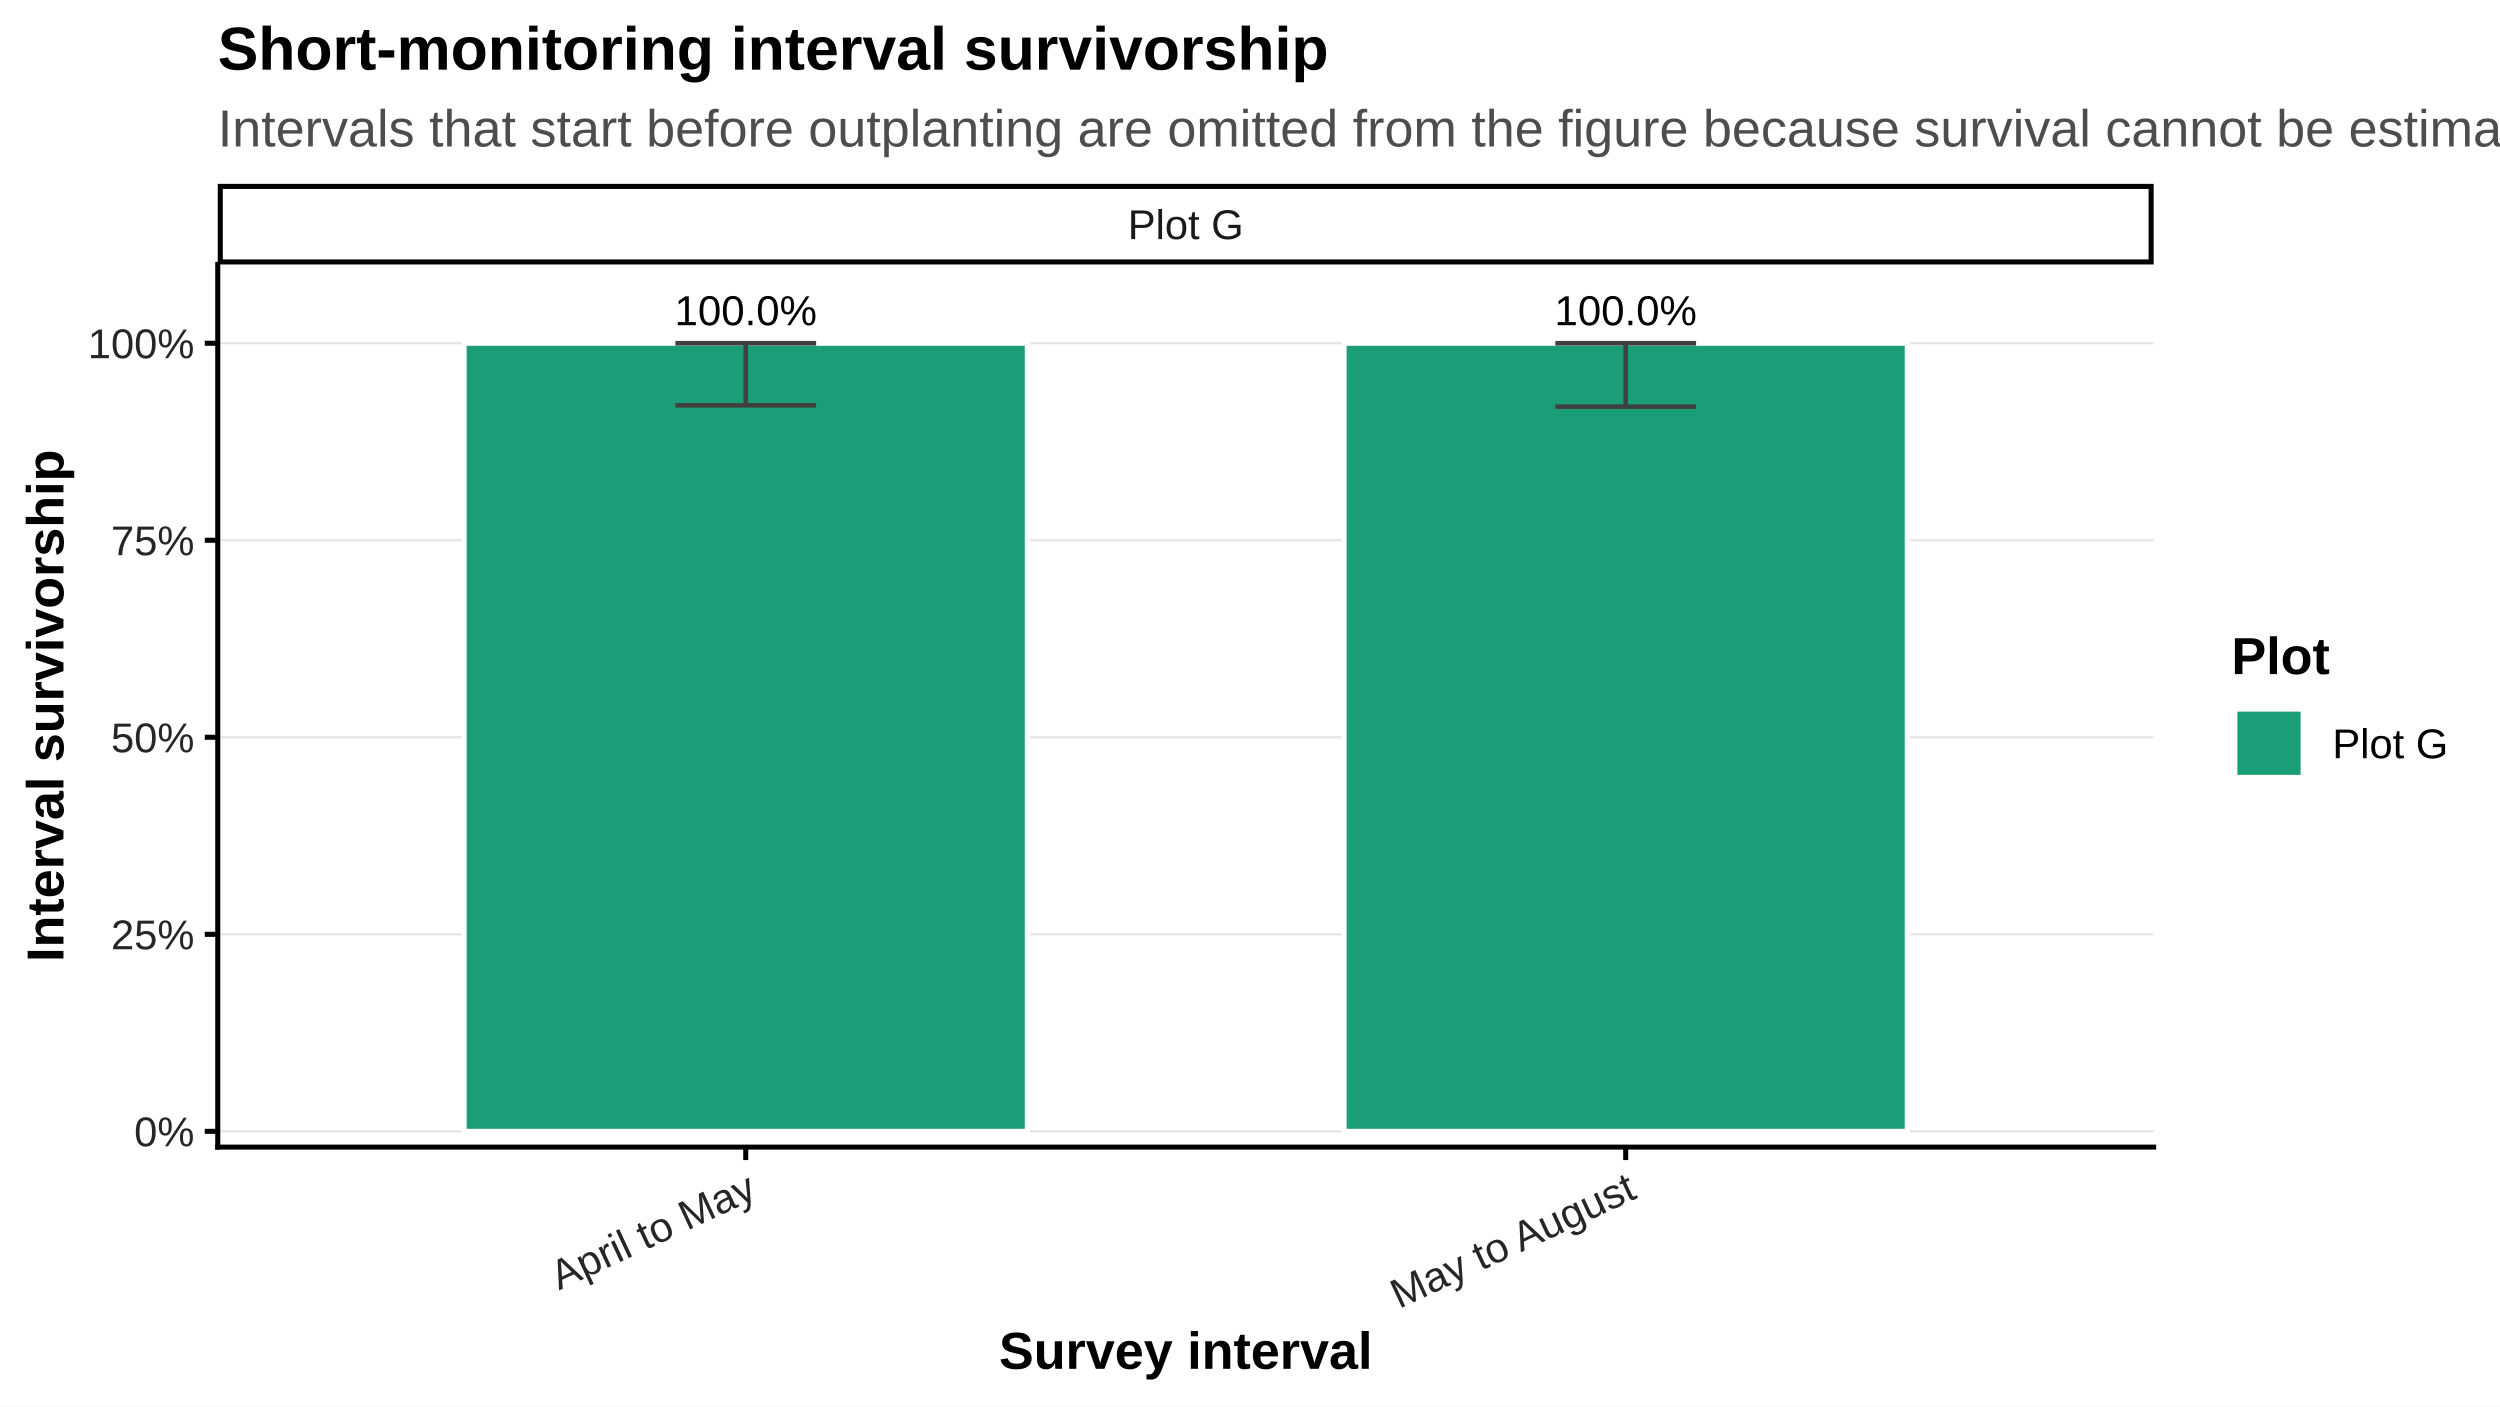
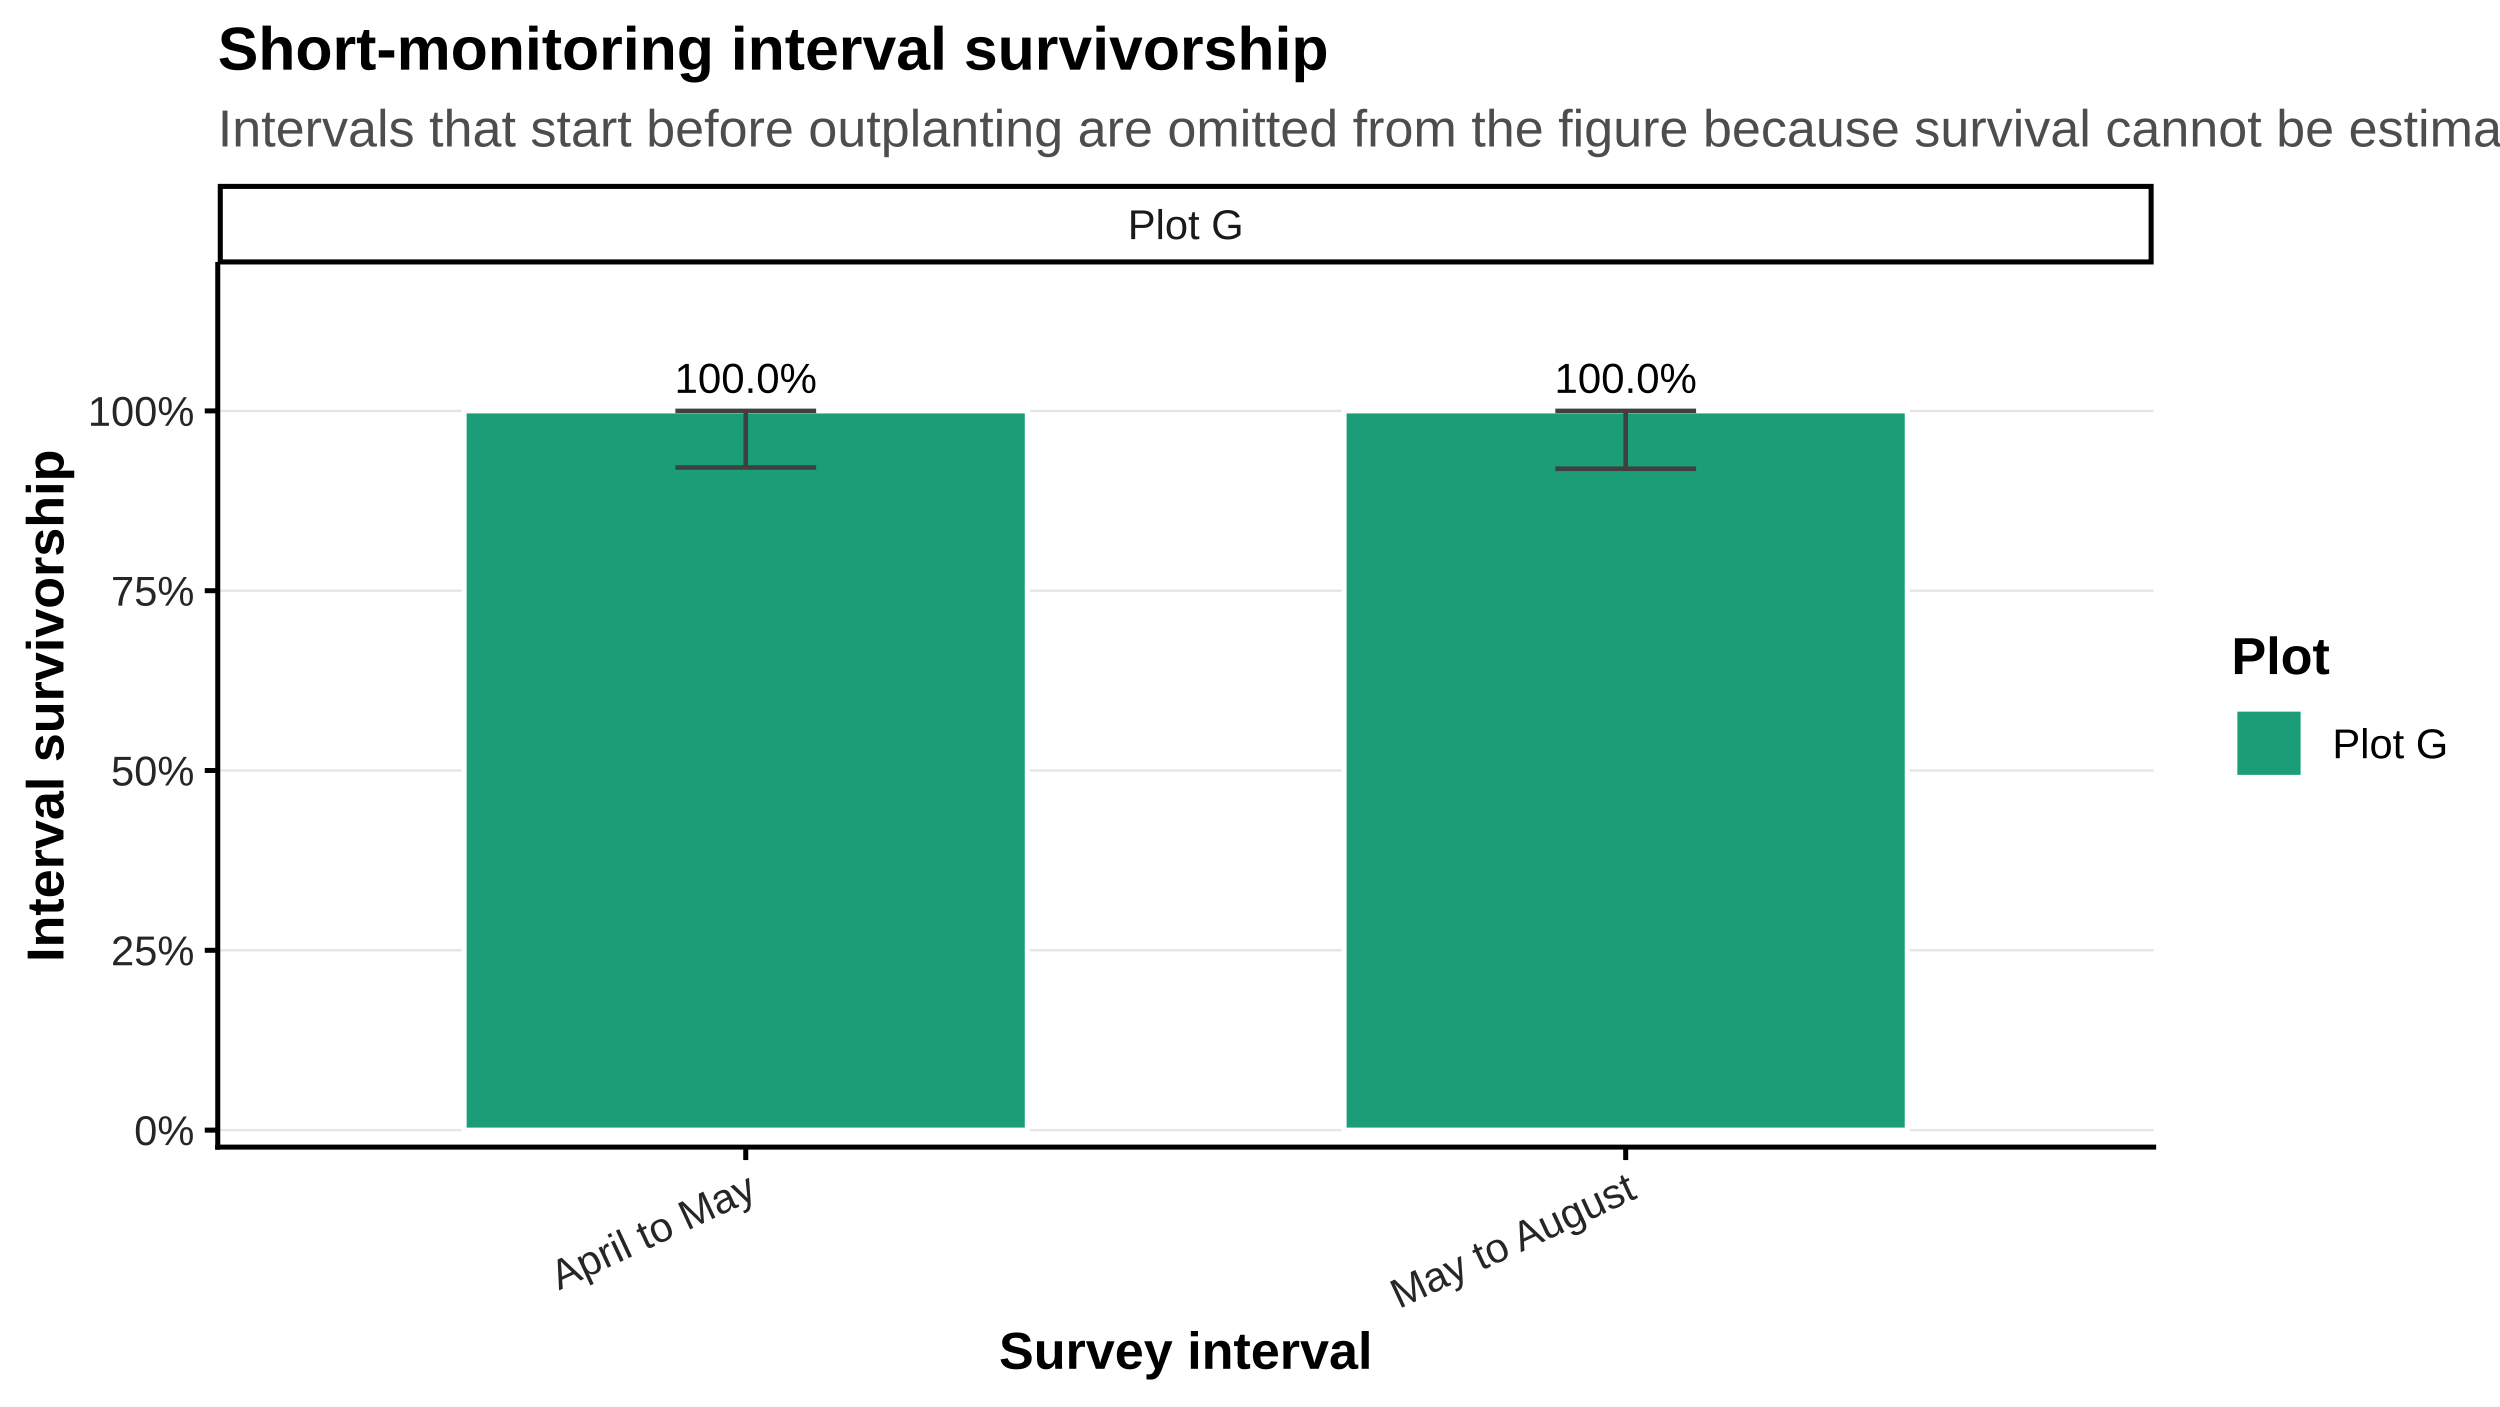
<svg xmlns="http://www.w3.org/2000/svg" class="svglite" width="576.00pt" height="324.00pt" viewBox="0 0 576.00 324.00">
  <defs>
    <style type="text/css">
    .svglite line, .svglite polyline, .svglite polygon, .svglite path, .svglite rect, .svglite circle {
      fill: none;
      stroke: #000000;
      stroke-linecap: round;
      stroke-linejoin: round;
      stroke-miterlimit: 10.00;
    }
    .svglite text {
      white-space: pre;
    }
  </style>
  </defs>
  <rect width="100%" height="100%" style="stroke: none; fill: #FFFFFF;" />
  <defs>
    <clipPath id="cpMC4wMHw1NzYuMDB8MC4wMHwzMjQuMDA=">
      <rect x="0.00" y="0.00" width="576.00" height="324.00" />
    </clipPath>
  </defs>
  <g clip-path="url(#cpMC4wMHw1NzYuMDB8MC4wMHwzMjQuMDA=)">
    <rect x="-0" y="0.00" width="576.00" height="324.00" style="stroke-width: 1.16; stroke: #FFFFFF; fill: #FFFFFF;" />
  </g>
  <defs>
    <clipPath id="cpNTAuMTd8NDk2LjIwfDYwLjkzfDI2NC4yOQ==">
      <rect x="50.17" y="60.93" width="446.03" height="203.35" />
    </clipPath>
  </defs>
  <g clip-path="url(#cpNTAuMTd8NDk2LjIwfDYwLjkzfDI2NC4yOQ==)">
    <rect x="50.17" y="60.93" width="446.03" height="203.35" style="stroke-width: 1.16; stroke: none; fill: #FFFFFF;" />
-     <polyline points="50.17,260.66 496.20,260.66 " style="stroke-width: 0.53; stroke: #E5E5E5; stroke-linecap: butt;" />
-     <polyline points="50.17,215.27 496.20,215.27 " style="stroke-width: 0.53; stroke: #E5E5E5; stroke-linecap: butt;" />
-     <polyline points="50.17,169.87 496.20,169.87 " style="stroke-width: 0.53; stroke: #E5E5E5; stroke-linecap: butt;" />
-     <polyline points="50.17,124.48 496.20,124.48 " style="stroke-width: 0.53; stroke: #E5E5E5; stroke-linecap: butt;" />
-     <polyline points="50.17,79.09 496.20,79.09 " style="stroke-width: 0.53; stroke: #E5E5E5; stroke-linecap: butt;" />
-     <rect x="106.94" y="79.09" width="129.75" height="181.57" style="stroke-width: 1.16; stroke: #FFFFFF; stroke-linecap: butt; stroke-linejoin: miter; fill: #1B9E77;" />
-     <rect x="309.68" y="79.09" width="129.75" height="181.57" style="stroke-width: 1.16; stroke: #FFFFFF; stroke-linecap: butt; stroke-linejoin: miter; fill: #1B9E77;" />
-     <polyline points="155.60,79.09 188.04,79.09 " style="stroke-width: 1.07; stroke: #404040; stroke-linecap: butt;" />
-     <polyline points="171.82,79.09 171.82,93.38 " style="stroke-width: 1.07; stroke: #404040; stroke-linecap: butt;" />
-     <polyline points="155.60,93.38 188.04,93.38 " style="stroke-width: 1.07; stroke: #404040; stroke-linecap: butt;" />
-     <polyline points="358.34,79.09 390.78,79.09 " style="stroke-width: 1.07; stroke: #404040; stroke-linecap: butt;" />
-     <polyline points="374.56,79.09 374.56,93.69 " style="stroke-width: 1.07; stroke: #404040; stroke-linecap: butt;" />
-     <polyline points="358.34,93.69 390.78,93.69 " style="stroke-width: 1.07; stroke: #404040; stroke-linecap: butt;" />
-     <text x="171.82" y="74.93" text-anchor="middle" style="font-size: 9.67px; font-family: &quot;Arial&quot;;" textLength="32.80px" lengthAdjust="spacingAndGlyphs">100.0%</text>
-     <text x="374.56" y="74.93" text-anchor="middle" style="font-size: 9.67px; font-family: &quot;Arial&quot;;" textLength="32.80px" lengthAdjust="spacingAndGlyphs">100.0%</text>
+     <polyline points="50.17,260.38 496.20,260.38 " style="stroke-width: 0.53; stroke: #E5E5E5; stroke-linecap: butt;" />
+     <polyline points="50.17,218.95 496.20,218.95 " style="stroke-width: 0.53; stroke: #E5E5E5; stroke-linecap: butt;" />
+     <polyline points="50.17,177.52 496.20,177.52 " style="stroke-width: 0.53; stroke: #E5E5E5; stroke-linecap: butt;" />
+     <polyline points="50.17,136.10 496.20,136.10 " style="stroke-width: 0.53; stroke: #E5E5E5; stroke-linecap: butt;" />
+     <polyline points="50.17,94.67 496.20,94.67 " style="stroke-width: 0.53; stroke: #E5E5E5; stroke-linecap: butt;" />
+     <rect x="106.94" y="94.67" width="129.75" height="165.71" style="stroke-width: 1.16; stroke: #FFFFFF; stroke-linecap: butt; stroke-linejoin: miter; fill: #1B9E77;" />
+     <rect x="309.68" y="94.67" width="129.75" height="165.71" style="stroke-width: 1.16; stroke: #FFFFFF; stroke-linecap: butt; stroke-linejoin: miter; fill: #1B9E77;" />
+     <polyline points="155.60,94.67 188.04,94.67 " style="stroke-width: 1.07; stroke: #404040; stroke-linecap: butt;" />
+     <polyline points="171.82,94.67 171.82,107.71 " style="stroke-width: 1.07; stroke: #404040; stroke-linecap: butt;" />
+     <polyline points="155.60,107.71 188.04,107.71 " style="stroke-width: 1.07; stroke: #404040; stroke-linecap: butt;" />
+     <polyline points="358.34,94.67 390.78,94.67 " style="stroke-width: 1.07; stroke: #404040; stroke-linecap: butt;" />
+     <polyline points="374.56,94.67 374.56,108.00 " style="stroke-width: 1.07; stroke: #404040; stroke-linecap: butt;" />
+     <polyline points="358.34,108.00 390.78,108.00 " style="stroke-width: 1.07; stroke: #404040; stroke-linecap: butt;" />
+     <text x="171.82" y="90.51" text-anchor="middle" style="font-size: 9.67px; font-family: &quot;Arial&quot;;" textLength="32.80px" lengthAdjust="spacingAndGlyphs">100.0%</text>
+     <text x="374.56" y="90.51" text-anchor="middle" style="font-size: 9.67px; font-family: &quot;Arial&quot;;" textLength="32.80px" lengthAdjust="spacingAndGlyphs">100.0%</text>
  </g>
  <g clip-path="url(#cpMC4wMHw1NzYuMDB8MC4wMHwzMjQuMDA=)">
</g>
  <defs>
    <clipPath id="cpNTAuMTd8NDk2LjIwfDQyLjM2fDYwLjkz">
      <rect x="50.17" y="42.36" width="446.03" height="18.57" />
    </clipPath>
  </defs>
  <g clip-path="url(#cpNTAuMTd8NDk2LjIwfDQyLjM2fDYwLjkz)">
    <rect x="50.17" y="42.36" width="446.03" height="18.57" style="stroke-width: 2.33; fill: #FFFFFF;" />
    <text x="273.19" y="55.09" text-anchor="middle" style="font-size: 9.60px;fill: #1A1A1A; font-family: &quot;Arial&quot;;" textLength="26.65px" lengthAdjust="spacingAndGlyphs">Plot G</text>
  </g>
  <g clip-path="url(#cpMC4wMHw1NzYuMDB8MC4wMHwzMjQuMDA=)">
    <polyline points="50.17,264.29 496.20,264.29 " style="stroke-width: 1.16; stroke-linecap: square;" />
    <polyline points="171.82,267.28 171.82,264.29 " style="stroke-width: 1.16; stroke-linecap: butt;" />
    <polyline points="374.56,267.28 374.56,264.29 " style="stroke-width: 1.16; stroke-linecap: butt;" />
    <text transform="translate(174.73,275.91) rotate(-25)" text-anchor="end" style="font-size: 9.60px;fill: #262626; font-family: &quot;Arial&quot;;" textLength="50.64px" lengthAdjust="spacingAndGlyphs">April to May</text>
    <text transform="translate(377.47,275.91) rotate(-25)" text-anchor="end" style="font-size: 9.60px;fill: #262626; font-family: &quot;Arial&quot;;" textLength="61.32px" lengthAdjust="spacingAndGlyphs">May to August</text>
    <polyline points="50.17,264.29 50.17,60.93 " style="stroke-width: 1.16; stroke-linecap: square;" />
-     <text x="44.79" y="264.10" text-anchor="end" style="font-size: 9.60px;fill: #262626; font-family: &quot;Arial&quot;;" textLength="13.87px" lengthAdjust="spacingAndGlyphs">0%</text>
-     <text x="44.79" y="218.71" text-anchor="end" style="font-size: 9.60px;fill: #262626; font-family: &quot;Arial&quot;;" textLength="19.20px" lengthAdjust="spacingAndGlyphs">25%</text>
-     <text x="44.79" y="173.32" text-anchor="end" style="font-size: 9.60px;fill: #262626; font-family: &quot;Arial&quot;;" textLength="19.20px" lengthAdjust="spacingAndGlyphs">50%</text>
-     <text x="44.79" y="127.92" text-anchor="end" style="font-size: 9.60px;fill: #262626; font-family: &quot;Arial&quot;;" textLength="19.20px" lengthAdjust="spacingAndGlyphs">75%</text>
-     <text x="44.79" y="82.53" text-anchor="end" style="font-size: 9.60px;fill: #262626; font-family: &quot;Arial&quot;;" textLength="24.54px" lengthAdjust="spacingAndGlyphs">100%</text>
-     <polyline points="47.18,260.66 50.17,260.66 " style="stroke-width: 1.16; stroke-linecap: butt;" />
-     <polyline points="47.18,215.27 50.17,215.27 " style="stroke-width: 1.16; stroke-linecap: butt;" />
-     <polyline points="47.18,169.87 50.17,169.87 " style="stroke-width: 1.16; stroke-linecap: butt;" />
-     <polyline points="47.18,124.48 50.17,124.48 " style="stroke-width: 1.16; stroke-linecap: butt;" />
-     <polyline points="47.18,79.09 50.17,79.09 " style="stroke-width: 1.16; stroke-linecap: butt;" />
+     <text x="44.79" y="263.82" text-anchor="end" style="font-size: 9.60px;fill: #262626; font-family: &quot;Arial&quot;;" textLength="13.87px" lengthAdjust="spacingAndGlyphs">0%</text>
+     <text x="44.79" y="222.39" text-anchor="end" style="font-size: 9.60px;fill: #262626; font-family: &quot;Arial&quot;;" textLength="19.20px" lengthAdjust="spacingAndGlyphs">25%</text>
+     <text x="44.79" y="180.97" text-anchor="end" style="font-size: 9.60px;fill: #262626; font-family: &quot;Arial&quot;;" textLength="19.20px" lengthAdjust="spacingAndGlyphs">50%</text>
+     <text x="44.79" y="139.54" text-anchor="end" style="font-size: 9.60px;fill: #262626; font-family: &quot;Arial&quot;;" textLength="19.20px" lengthAdjust="spacingAndGlyphs">75%</text>
+     <text x="44.79" y="98.11" text-anchor="end" style="font-size: 9.60px;fill: #262626; font-family: &quot;Arial&quot;;" textLength="24.54px" lengthAdjust="spacingAndGlyphs">100%</text>
+     <polyline points="47.18,260.38 50.17,260.38 " style="stroke-width: 1.16; stroke-linecap: butt;" />
+     <polyline points="47.18,218.95 50.17,218.95 " style="stroke-width: 1.16; stroke-linecap: butt;" />
+     <polyline points="47.18,177.52 50.17,177.52 " style="stroke-width: 1.16; stroke-linecap: butt;" />
+     <polyline points="47.18,136.10 50.17,136.10 " style="stroke-width: 1.16; stroke-linecap: butt;" />
+     <polyline points="47.18,94.67 50.17,94.67 " style="stroke-width: 1.16; stroke-linecap: butt;" />
    <text x="273.19" y="315.37" text-anchor="middle" style="font-size: 12.00px; font-weight: bold; font-family: &quot;Arial&quot;;" textLength="86.05px" lengthAdjust="spacingAndGlyphs">Survey interval</text>
    <text transform="translate(14.62,162.61) rotate(-90)" text-anchor="middle" style="font-size: 12.00px; font-weight: bold; font-family: &quot;Arial&quot;;" textLength="118.05px" lengthAdjust="spacingAndGlyphs">Interval survivorship</text>
    <rect x="508.16" y="139.36" width="61.87" height="46.50" style="stroke-width: 1.16; stroke: none; fill: #FFFFFF;" />
    <text x="514.13" y="155.30" style="font-size: 12.00px; font-weight: bold; font-family: &quot;Arial&quot;;" textLength="22.67px" lengthAdjust="spacingAndGlyphs">Plot</text>
    <rect x="514.13" y="162.60" width="17.28" height="17.28" style="stroke-width: 1.16; stroke: none; fill: #FFFFFF;" />
    <rect x="514.91" y="163.38" width="15.73" height="15.73" style="stroke-width: 1.16; stroke: #FFFFFF; stroke-linecap: butt; stroke-linejoin: miter; fill: #1B9E77;" />
    <text x="537.39" y="174.69" style="font-size: 9.60px; font-family: &quot;Arial&quot;;" textLength="26.65px" lengthAdjust="spacingAndGlyphs">Plot G</text>
    <text x="50.17" y="33.74" style="font-size: 12.00px;fill: #4D4D4D; font-family: &quot;Arial&quot;;" textLength="631.98px" lengthAdjust="spacingAndGlyphs">Intervals that start before outplanting are omitted from the figure because survival cannot be estimated when start n = 0</text>
    <text x="50.17" y="16.05" style="font-size: 14.00px; font-weight: bold; font-family: &quot;Arial&quot;;" textLength="255.82px" lengthAdjust="spacingAndGlyphs">Short-monitoring interval survivorship</text>
  </g>
</svg>
